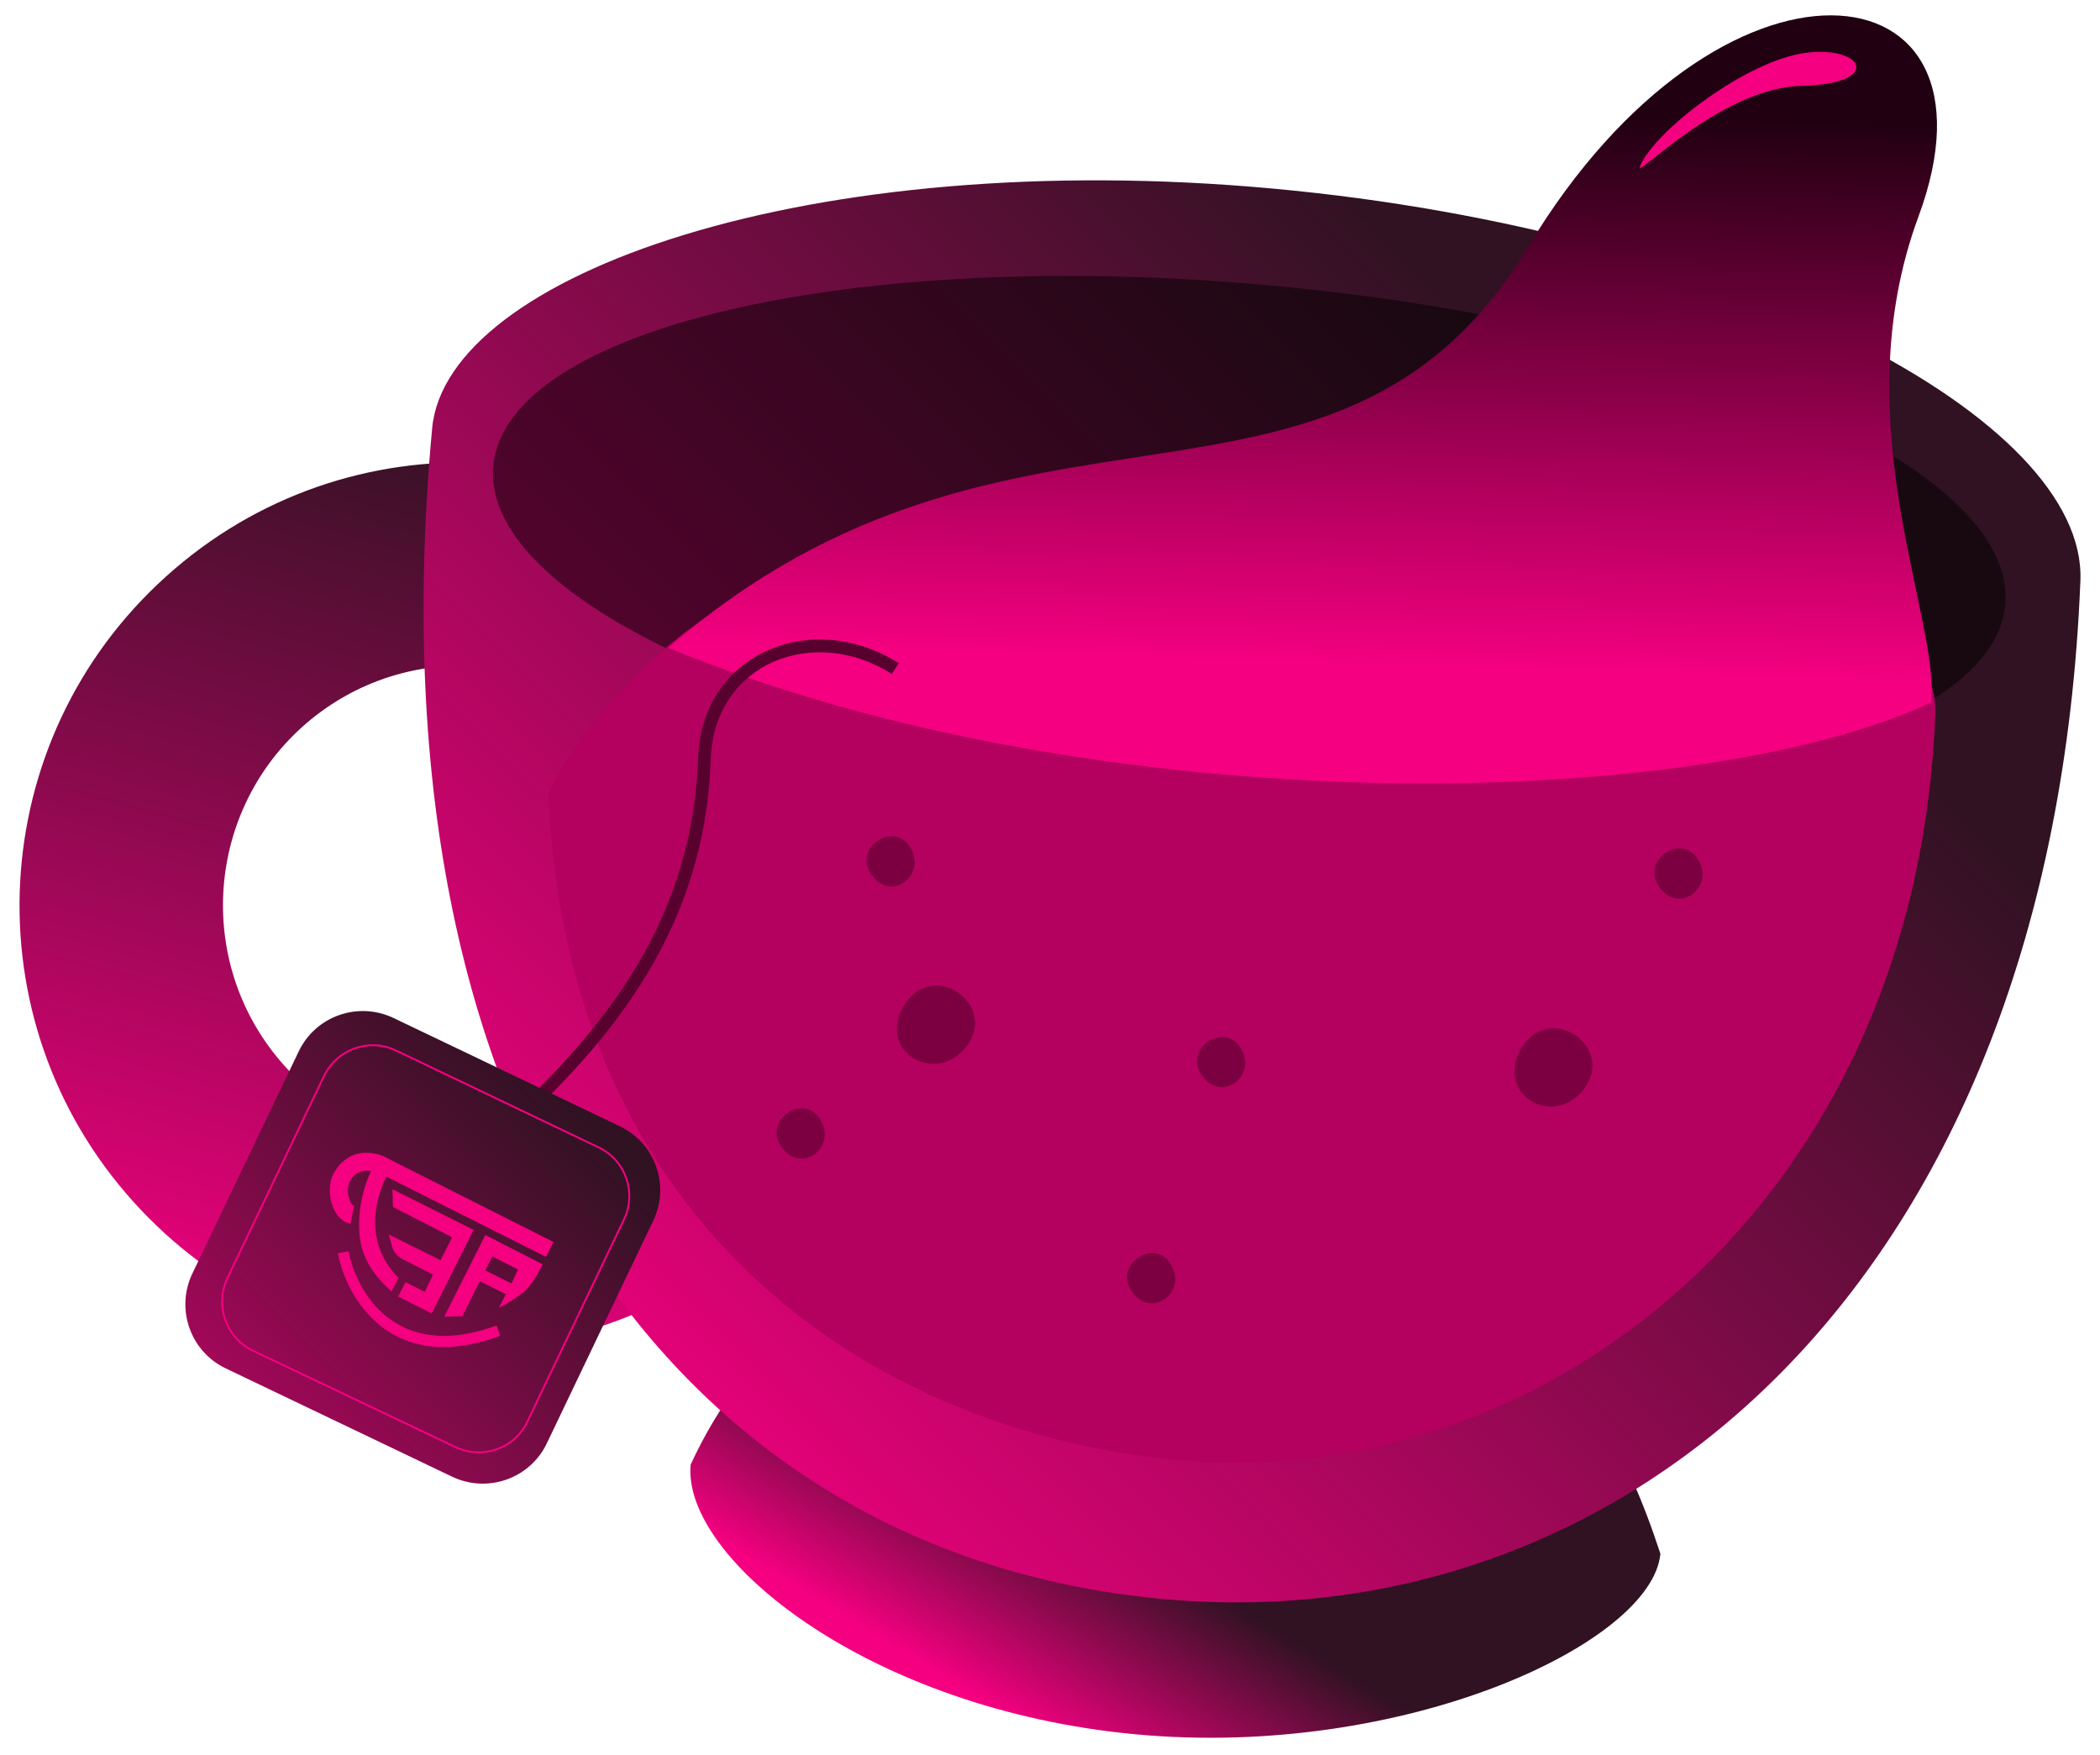
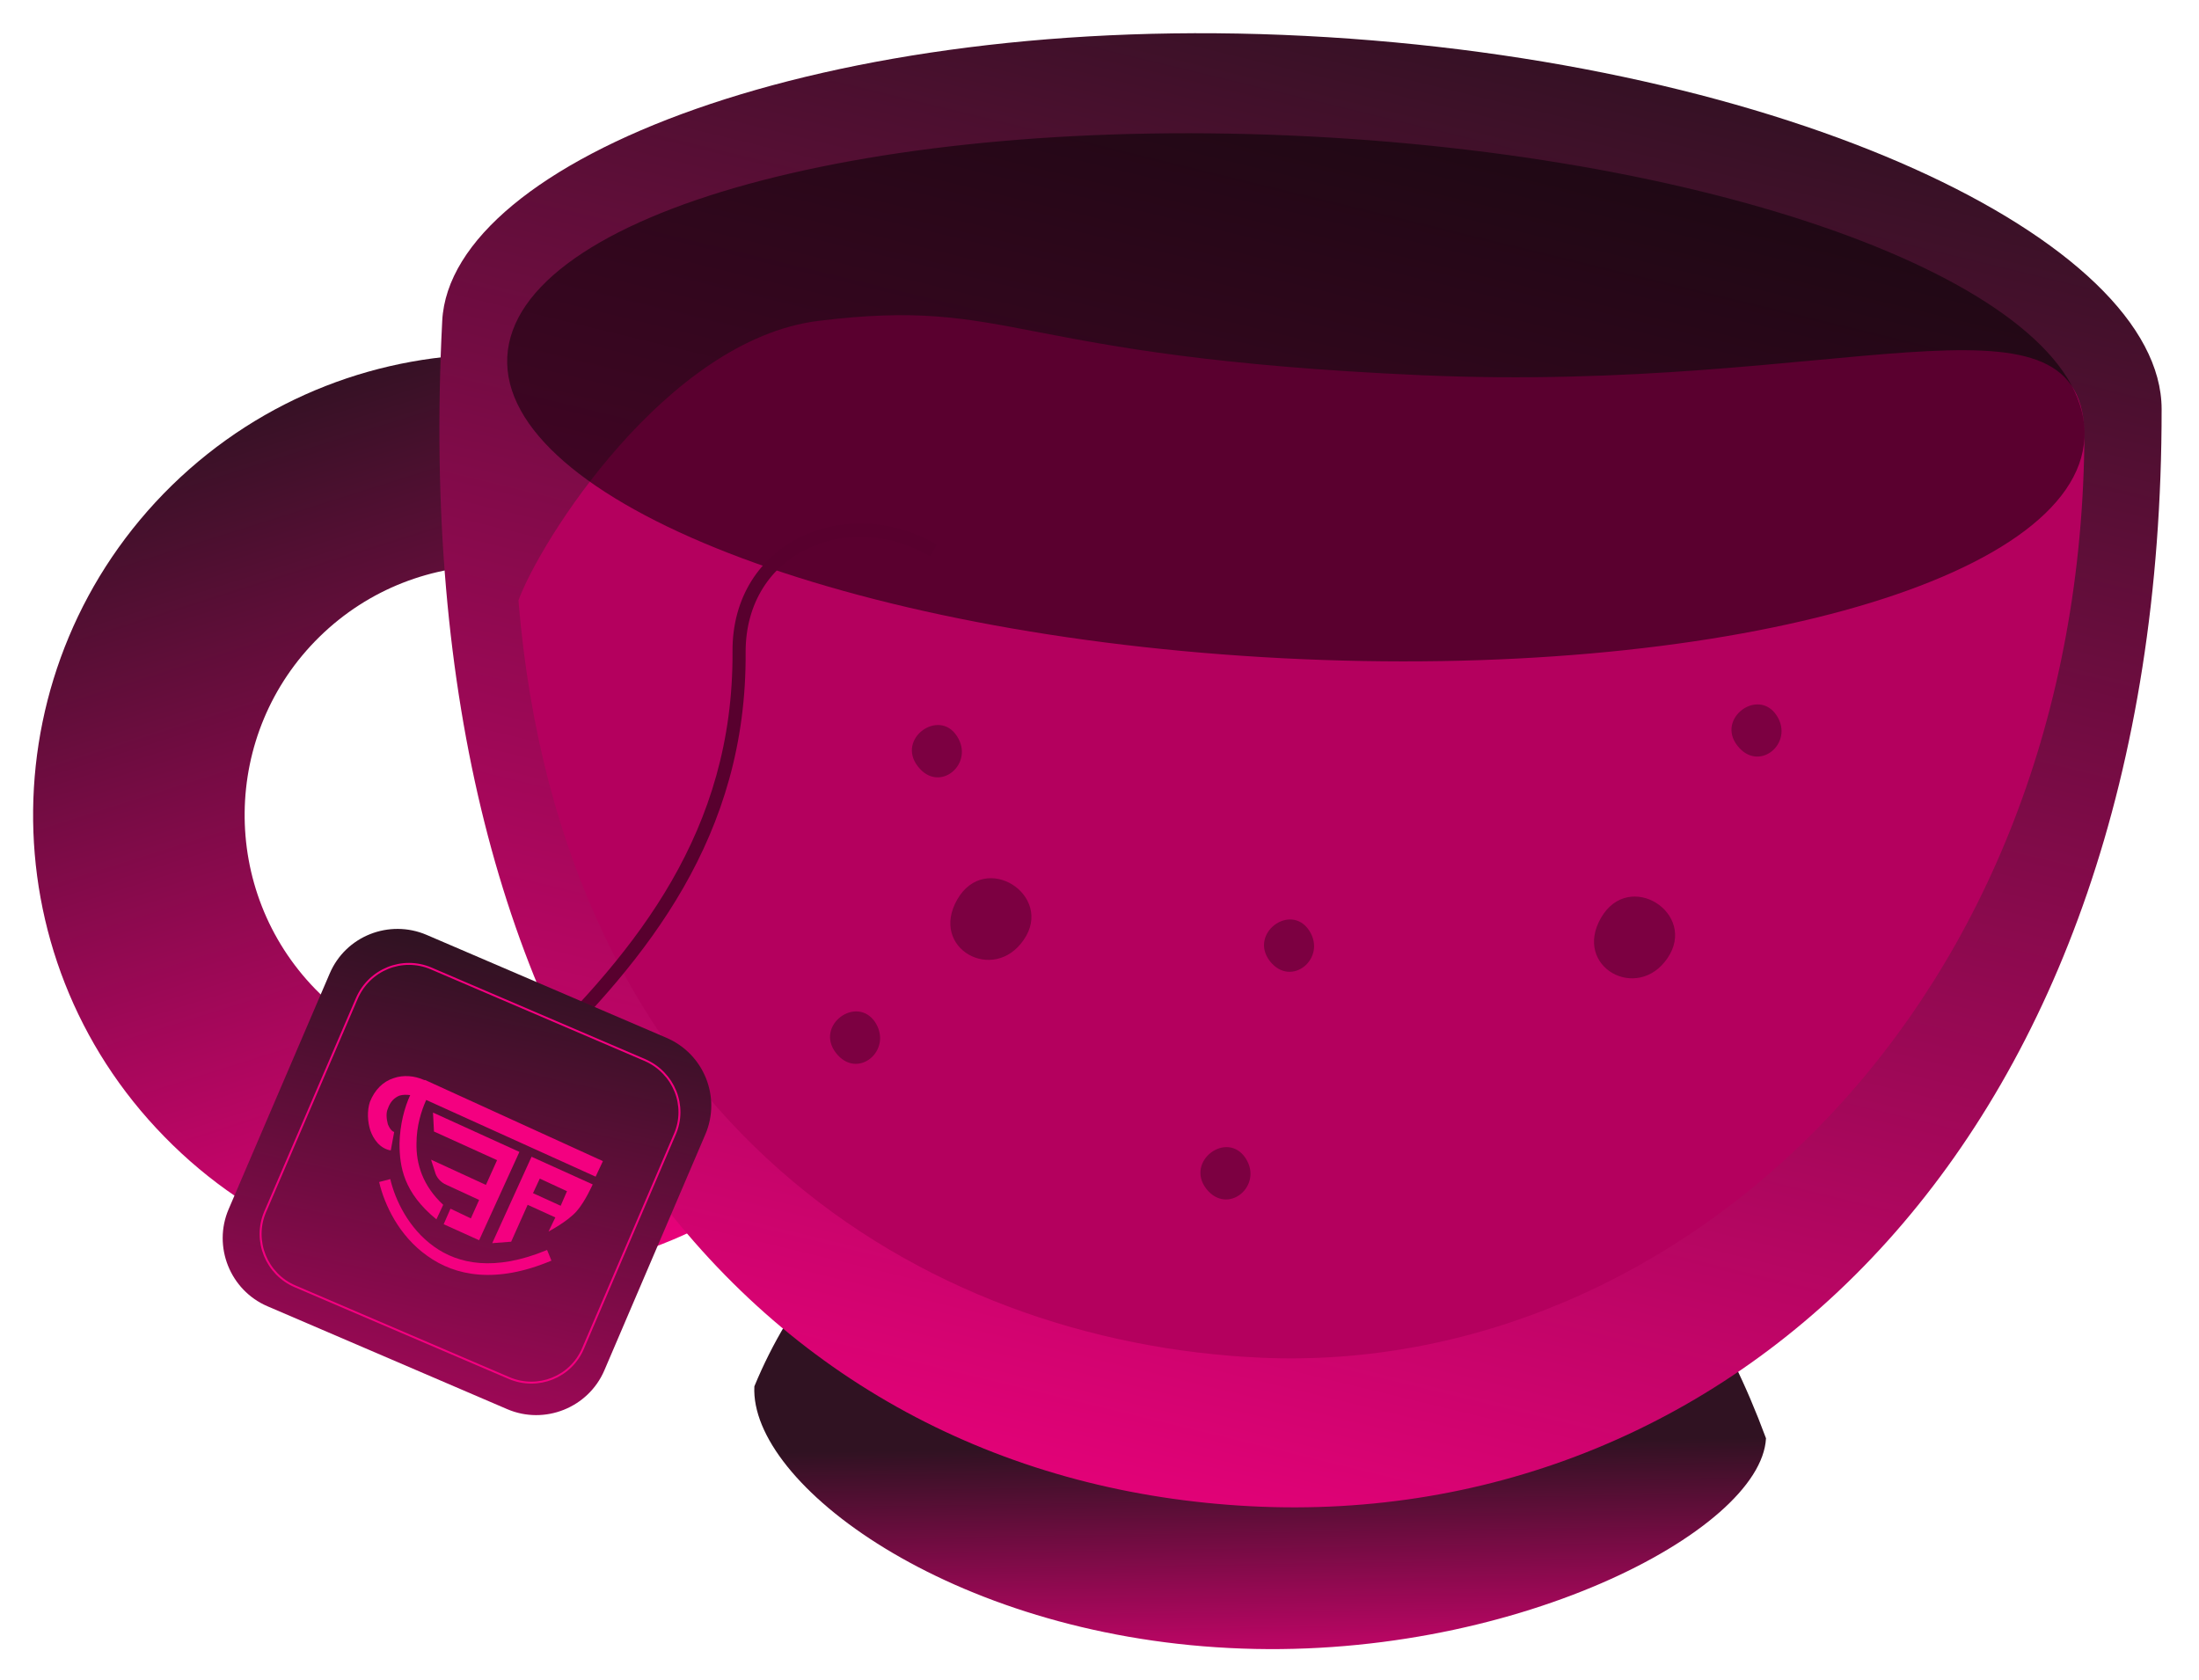
- <svg xmlns="http://www.w3.org/2000/svg" version="1.2" viewBox="0 0 450 376" width="450" height="376">
+ <svg xmlns="http://www.w3.org/2000/svg" version="1.2" viewBox="0 0 453 346" width="453" height="346">
  <defs>
-     <clipPath clipPathUnits="userSpaceOnUse" id="cp1">
-       <path d="m-26-235h521v624h-521z" />
-     </clipPath>
-     <linearGradient id="g1" x2="1" gradientUnits="userSpaceOnUse" gradientTransform="matrix(55.04,-202.354,202.352,55.039,78.581,301.1)">
+     <linearGradient id="g1" x2="1" gradientUnits="userSpaceOnUse" gradientTransform="matrix(-61.709,-200.467,200.466,-61.709,141.676,269.413)">
      <stop offset="0" stop-color="#f40080" />
      <stop offset="1" stop-color="#301222" />
    </linearGradient>
-     <linearGradient id="g2" x2="1" gradientUnits="userSpaceOnUse" gradientTransform="matrix(23.947,-39.2,54.543,33.321,185.823,349.218)">
+     <linearGradient id="g2" x2="1" gradientUnits="userSpaceOnUse" gradientTransform="matrix(-0.928,-58.736,107.29,-1.695,228.76,356.919)">
      <stop offset="0" stop-color="#f40080" />
      <stop offset="1" stop-color="#301222" />
    </linearGradient>
-     <linearGradient id="g3" x2="1" gradientUnits="userSpaceOnUse" gradientTransform="matrix(221.881,-220.136,227.367,229.169,119.324,310.846)">
+     <linearGradient id="g3" x2="1" gradientUnits="userSpaceOnUse" gradientTransform="matrix(77.591,-338.777,395.631,90.612,208.642,334.498)">
      <stop offset="0" stop-color="#f40080" />
      <stop offset="1" stop-color="#301222" />
    </linearGradient>
-     <linearGradient id="g4" x2="1" gradientUnits="userSpaceOnUse" gradientTransform="matrix(4.159,-118.555,191.362,6.714,344.113,143.94)">
-       <stop offset="0" stop-color="#f40080" />
-       <stop offset="1" stop-color="#210011" />
-     </linearGradient>
-     <linearGradient id="g5" x2="1" gradientUnits="userSpaceOnUse" gradientTransform="matrix(112.817,-114.042,114.73,113.497,8.385,349.898)">
+     <linearGradient id="g4" x2="1" gradientUnits="userSpaceOnUse" gradientTransform="matrix(35.5,-161.937,163.27,35.793,70.244,358.945)">
      <stop offset="0" stop-color="#f40080" />
      <stop offset="1" stop-color="#301222" />
    </linearGradient>
  </defs>
  <style>
		.s0 { fill: url(#g1) } 
		.s1 { fill: url(#g2) } 
		.s2 { fill: url(#g3) } 
- 		.s3 { opacity: .5;fill: #000000 } 
- 		.s4 { fill: #b4005e } 
- 		.s5 { fill: url(#g4) } 
- 		.s6 { fill: #f40080 } 
- 		.s7 { fill: #58002e } 
- 		.s8 { fill: #7c0041 } 
- 		.s9 { fill: url(#g5) } 
- 		.s10 { fill: none;stroke: #f40080;stroke-linejoin: round;stroke-width: .4 } 
+ 		.s3 { fill: #b4005e } 
+ 		.s4 { opacity: .5;fill: #000000 } 
+ 		.s5 { fill: #58002e } 
+ 		.s6 { fill: #7c0041 } 
+ 		.s7 { fill: url(#g4) } 
+ 		.s8 { fill: none;stroke: #f40080;stroke-linejoin: round;stroke-width: .4 } 
+ 		.s9 { fill: #f40080 } 
	</style>
-   <g id="Clip-Path" clip-path="url(#cp1)">
+   <g id="Layer">
    <g id="Layer">
-       <g id="Layer">
-         <path id="Layer" fill-rule="evenodd" class="s0" d="m162.7 264.5c-39 35.1-99 32-134.1-7-35.1-38.9-32-98.9 7-134 38.9-35.1 98.9-32 134 6.9 35.1 39 32 99-6.9 134.1zm-25.4-104.9c-19-21.1-51.5-22.8-72.6-3.8-21 19-22.7 51.5-3.7 72.6 19 21.1 51.5 22.7 72.5 3.7 21.1-18.9 22.8-51.4 3.8-72.5z" />
-       </g>
-       <g id="Layer">
-         <path id="Layer" class="s1" d="m355.8 332.9c-14.8-45.4-40.6-69-98-74.2-57.4-5.3-93.8 20.3-109.8 55.1-1.9 20 38.1 52.5 95.5 57.8 57.4 5.3 110.5-19.5 112.3-38.7z" />
-       </g>
-       <g id="Layer">
-         <path id="Layer" class="s2" d="m92.6 91.8c-14.4 155.7 57.5 241.7 156.6 250.8 99 9.1 190.6-67.6 196.6-218.2 1.4-34.6-74.1-74.9-173.1-84-99.1-9.1-177.1 18.4-180.1 51.4z" />
-       </g>
-       <path id="Layer" class="s3" d="m105.7 99.8c-2.7 29.6 67.6 60.3 157.1 68.5 89.4 8.2 164.1-9.1 166.9-38.7 2.7-29.5-67.6-60.2-157.1-68.4-89.4-8.3-164.1 9-166.9 38.6z" />
-       <g id="Layer">
-         <path id="Layer" class="s4" d="m176.7 122.7c-29.1 1.9-54.8 37.1-59.2 47.3 4 94.1 70.7 136.9 134.8 142.8 78.9 7.2 158.2-55.1 162.4-159.5 1.1-27.6-45-7.9-124-15.1-78.9-7.3-76.4-17.9-114-15.5z" />
-       </g>
-       <g id="Layer">
-         <path id="Layer" fill-rule="evenodd" class="s5" d="m413.8 150.5c2-17.9-19-60-2.7-104.1 20.4-55.1-42.4-62-83.6 6.4-41.2 68.4-110.4 21.7-184.3 86 92.3 37.9 220.3 35.3 270.6 11.7z" />
-       </g>
-       <path id="Layer" class="s6" d="m386.1 18.4c-17.2 0.3-35.9 20.2-34.7 17.3 3.1-7.7 23.1-22.9 35.7-24.4 12.5-1.5 16.3 6.7-1 7.1z" />
-       <path id="Layer" fill-rule="evenodd" class="s7" d="m104.3 245.6c-0.5-0.6-0.5-1.4 0.1-1.9 23-20.8 43.9-44.4 45.2-81.3 0.4-11.4 6.6-19.4 15-23.1 8.4-3.7 18.9-3 28 2.8l-1.5 2.3c-8.3-5.3-17.8-5.9-25.4-2.6-7.4 3.3-13 10.4-13.4 20.7-1.2 38-22.9 62.4-46.1 83.2-0.5 0.5-1.4 0.5-1.9-0.1zm46.7-83.1h1.3z" />
-       <g id="Layer">
-         <path id="Layer" class="s8" d="m339.5 233.2c6.6-8.8-7.2-18.6-13.4-8.8-6.1 9.9 6.8 17.7 13.4 8.8z" />
-       </g>
-       <g id="Layer">
-         <path id="Layer" class="s8" d="m207.2 224.1c6.6-8.9-7.2-18.7-13.4-8.8-6.2 9.8 6.7 17.6 13.4 8.8z" />
-       </g>
-       <g id="Layer">
-         <path id="Layer" class="s8" d="m265.9 224.6c-3.5-5.9-12.5 0.1-8.3 5.9 4.2 5.9 11.9 0 8.3-5.9z" />
-       </g>
-       <g id="Layer">
-         <path id="Layer" class="s8" d="m195.1 181.6c-3.6-5.9-12.5 0.1-8.3 5.9 4.2 5.9 11.8 0 8.3-5.9z" />
-       </g>
-       <g id="Layer">
-         <path id="Layer" class="s8" d="m175.8 239.9c-3.5-5.9-12.5 0.1-8.3 5.9 4.2 5.9 11.9 0 8.3-5.9z" />
-       </g>
-       <g id="Layer">
-         <path id="Layer" class="s8" d="m250.9 270.9c-3.5-5.9-12.5 0.1-8.3 5.9 4.2 5.9 11.9 0 8.3-5.9z" />
-       </g>
-       <g id="Layer">
-         <path id="Layer" class="s8" d="m363.9 184.2c-3.5-5.9-12.5 0.1-8.3 5.9 4.2 5.9 11.9 0 8.3-5.9z" />
-       </g>
-       <g id="Layer">
-         <path id="Layer" class="s9" d="m84.3 218.1l48.5 23.2c7.6 3.6 10.8 12.7 7.2 20.2l-22.8 47.7c-3.6 7.6-12.7 10.8-20.3 7.2l-48.5-23.2c-7.6-3.6-10.8-12.7-7.2-20.3l22.8-47.6c3.6-7.6 12.7-10.8 20.3-7.2z" />
-       </g>
-       <path id="Layer" class="s10" d="m84.9 225.1l43.3 20.7c5.8 2.7 8.3 9.7 5.5 15.5l-20.7 43.3c-2.7 5.8-9.7 8.2-15.5 5.4l-43.3-20.6c-5.8-2.8-8.2-9.7-5.5-15.5l20.7-43.3c2.8-5.8 9.7-8.3 15.5-5.5z" />
-       <g id="Layer">
-         <path id="Layer" fill-rule="evenodd" class="s6" d="m112.9 276.2c-2 2-6 4-6 4l1.5-2.9-5.6-2.8-3.7 7.5-3.9 0.1 8.8-17.5 12.3 6.3c0 0-1.7 3.5-3.4 5.3zm-3.3-1.2l1.4-3-5.5-2.8-1.5 3z" />
-         <path id="Layer" fill-rule="evenodd" class="s6" d="m101.5 263.5l-17.4-8.7 0.1 3.8 12.7 6.5-2.5 4.9-11.1-5.5 0.7 2.5c0.3 1.2 1.1 2.2 2.3 2.8l6.5 3.3-1.8 3.7-4.1-2.1-1.6 3.1 7.2 3.6z" />
-         <path id="Layer" fill-rule="evenodd" class="s6" d="m81.7 284.2c-5.6-4.4-8.4-10.9-9.3-15.7l2.3-0.4c0.8 4.3 3.4 10.3 8.4 14.2 5 3.8 12.4 5.7 23.3 1.7l0.8 2.2c-11.5 4.3-19.9 2.4-25.5-2z" />
-         <path id="Layer" fill-rule="evenodd" class="s6" d="m82.6 247.9c-2-0.9-4.3-1.2-6.4-0.6-2.1 0.7-3.9 2.3-5 4.7-0.7 1.8-0.7 4-0.1 5.9 0.5 1.7 1.7 3.8 4 4.3l0.8-3.8c-0.2-0.1-0.8-0.4-1.1-1.7-0.4-1.1-0.3-2.4 0-3.2 0.6-1.5 1.6-2.2 2.6-2.5 0.6-0.2 1.4-0.2 2.1-0.1-1.2 2.6-2.3 6.1-2.5 9.9-0.3 5 0.4 10.2 6.9 15.9l1.5-2.9c-4-4-5.2-8.7-5-12.9 0.2-3.5 1.3-6.6 2.4-8.8l34.2 17.2 1.6-3.2-35.9-18.1q0 0 0 0l-0.1-0.1q0 0 0 0z" />
-       </g>
+       <path id="Layer" fill-rule="evenodd" class="s0" d="m168.1 235.8c-37.5 36.6-97.6 35.9-134.2-1.6-36.7-37.4-36-97.5 1.5-134.2 37.5-36.6 97.6-35.9 134.2 1.5 36.7 37.5 36 97.6-1.5 134.3zm-29.6-103.8c-19.8-20.3-52.4-20.7-72.7-0.8-20.2 19.8-20.6 52.3-0.8 72.6 19.9 20.3 52.4 20.7 72.7 0.8 20.3-19.8 20.6-52.3 0.8-72.6z" />
+     </g>
+     <g id="Layer">
+       <path id="Layer" class="s1" d="m363.8 296.3c-16.6-44.8-43.3-67.3-100.9-70.2-57.5-3-92.9 24.1-107.5 59.5-1 20.1 40.3 51 97.8 53.9 57.6 3 109.6-24 110.6-43.2z" />
+     </g>
+     <g id="Layer">
+       <path id="Layer" class="s2" d="m91.1 66.1c-8 156.1 67.3 239.1 166.6 244.2 99.3 5.1 187.7-75.3 187.6-226 0-34.6-77-71.8-176.4-76.9-99.3-5.1-176.1 25.6-177.8 58.7z" />
+     </g>
+     <g id="Layer">
+       <path id="Layer" class="s3" d="m168.6 66.1c-31.4 3.9-57.5 45.7-61.8 57.6 8.9 107.7 83.3 152.9 153 156 85.9 3.8 169.3-72.5 169.6-190.9-1.3-31.7-50.6-7.7-136.5-11.5-85.8-3.8-83.6-16.2-124.3-11.2z" />
+     </g>
+     <path id="Layer" class="s4" d="m104.5 73.5c-1.5 29.7 70 57.5 159.7 62.1 89.7 4.6 163.7-15.7 165.2-45.4 1.5-29.7-70-57.5-159.7-62.1-89.7-4.6-163.6 15.7-165.2 45.4z" />
+     <path id="Layer" fill-rule="evenodd" class="s5" d="m109 219.3c-0.5-0.6-0.5-1.5 0-2 22.2-21.7 42.1-46.1 41.9-83-0.1-11.4 5.8-19.7 14.1-23.7 8.2-4 18.8-3.8 28 1.6l-1.4 2.4c-8.5-5-18-5.1-25.4-1.5-7.3 3.5-12.6 10.9-12.6 21.2 0.3 38-20.3 63.2-42.6 85-0.6 0.5-1.5 0.5-2 0zm43.3-85h1.3z" />
+     <g id="Layer">
+       <path id="Layer" class="s6" d="m343.5 197.4c6.3-9.2-7.9-18.4-13.7-8.3-5.8 10.1 7.5 17.4 13.7 8.3z" />
+     </g>
+     <g id="Layer">
+       <path id="Layer" class="s6" d="m210.9 193.6c6.3-9.1-7.9-18.4-13.7-8.3-5.8 10.1 7.5 17.4 13.7 8.3z" />
+     </g>
+     <g id="Layer">
+       <path id="Layer" class="s6" d="m269.7 191.7c-3.8-5.8-12.5 0.6-8.1 6.3 4.4 5.6 11.8-0.6 8.1-6.3z" />
+     </g>
+     <g id="Layer">
+       <path id="Layer" class="s6" d="m197.1 151.6c-3.7-5.7-12.5 0.6-8 6.3 4.4 5.7 11.8-0.6 8-6.3z" />
+     </g>
+     <g id="Layer">
+       <path id="Layer" class="s6" d="m180.3 210.6c-3.8-5.7-12.5 0.6-8.1 6.3 4.4 5.7 11.8-0.5 8.1-6.3z" />
+     </g>
+     <g id="Layer">
+       <path id="Layer" class="s6" d="m256.6 238.6c-3.8-5.8-12.5 0.6-8.1 6.3 4.4 5.6 11.8-0.6 8.1-6.3z" />
+     </g>
+     <g id="Layer">
+       <path id="Layer" class="s6" d="m366 147.4c-3.8-5.8-12.5 0.6-8.1 6.2 4.4 5.7 11.8-0.5 8.1-6.2z" />
+     </g>
+     <g id="Layer">
+       <path id="Layer" class="s7" d="m87.9 192.6l49.4 21.2c7.7 3.3 11.3 12.2 8 19.9l-20.8 48.6c-3.3 7.7-12.3 11.3-20 8l-49.4-21.2c-7.7-3.3-11.3-12.3-8-20l20.8-48.5c3.3-7.8 12.3-11.3 20-8z" />
+     </g>
+     <path id="Layer" class="s8" d="m88.8 199.5l44.1 18.9c5.9 2.6 8.7 9.4 6.1 15.3l-18.9 44.1c-2.5 5.9-9.3 8.6-15.2 6.1l-44.1-18.9c-5.9-2.5-8.7-9.4-6.2-15.3l18.9-44c2.6-6 9.4-8.7 15.3-6.2z" />
+     <g id="Layer">
+       <path id="Layer" fill-rule="evenodd" class="s9" d="m118.8 249.5c-1.8 2.1-5.8 4.2-5.8 4.2l1.4-2.9-5.7-2.6-3.4 7.6-3.9 0.3 8.1-17.8 12.6 5.7c0 0-1.6 3.6-3.3 5.5zm-3.3-1.1l1.3-3-5.6-2.6-1.4 3z" />
+       <path id="Layer" fill-rule="evenodd" class="s9" d="m107 237.3l-17.8-8.1 0.2 3.9 13 5.9-2.3 5.1-11.3-5.2 0.8 2.5c0.3 1.2 1.2 2.2 2.4 2.7l6.7 3.1-1.7 3.8-4.2-2-1.4 3.2 7.3 3.3z" />
+       <path id="Layer" fill-rule="evenodd" class="s9" d="m88 258.7c-5.8-4.1-8.8-10.5-9.9-15.2l2.3-0.6c1 4.3 3.8 10.2 9 13.9 5 3.6 12.5 5.2 23.3 0.7l0.9 2.2c-11.4 4.8-19.8 3.2-25.6-1z" />
+       <path id="Layer" fill-rule="evenodd" class="s9" d="m87.4 222.5c-2-0.9-4.3-1.1-6.3-0.4-2.2 0.7-3.9 2.4-4.9 4.9-0.6 1.8-0.5 4.1 0.1 5.9 0.6 1.7 1.9 3.7 4.2 4.1l0.7-3.8c-0.3-0.1-0.8-0.4-1.3-1.6-0.3-1.1-0.4-2.4 0-3.2 0.5-1.5 1.4-2.3 2.4-2.7 0.7-0.2 1.4-0.2 2.2-0.1-1.2 2.6-2.1 6.1-2.2 9.9 0 5 0.9 10.2 7.6 15.7l1.4-3c-4.2-3.9-5.6-8.4-5.5-12.7 0-3.5 1-6.7 2-8.9l34.9 15.8 1.5-3.2-36.6-16.7q-0.1 0-0.1 0h-0.1q0 0 0 0z" />
    </g>
  </g>
</svg>
